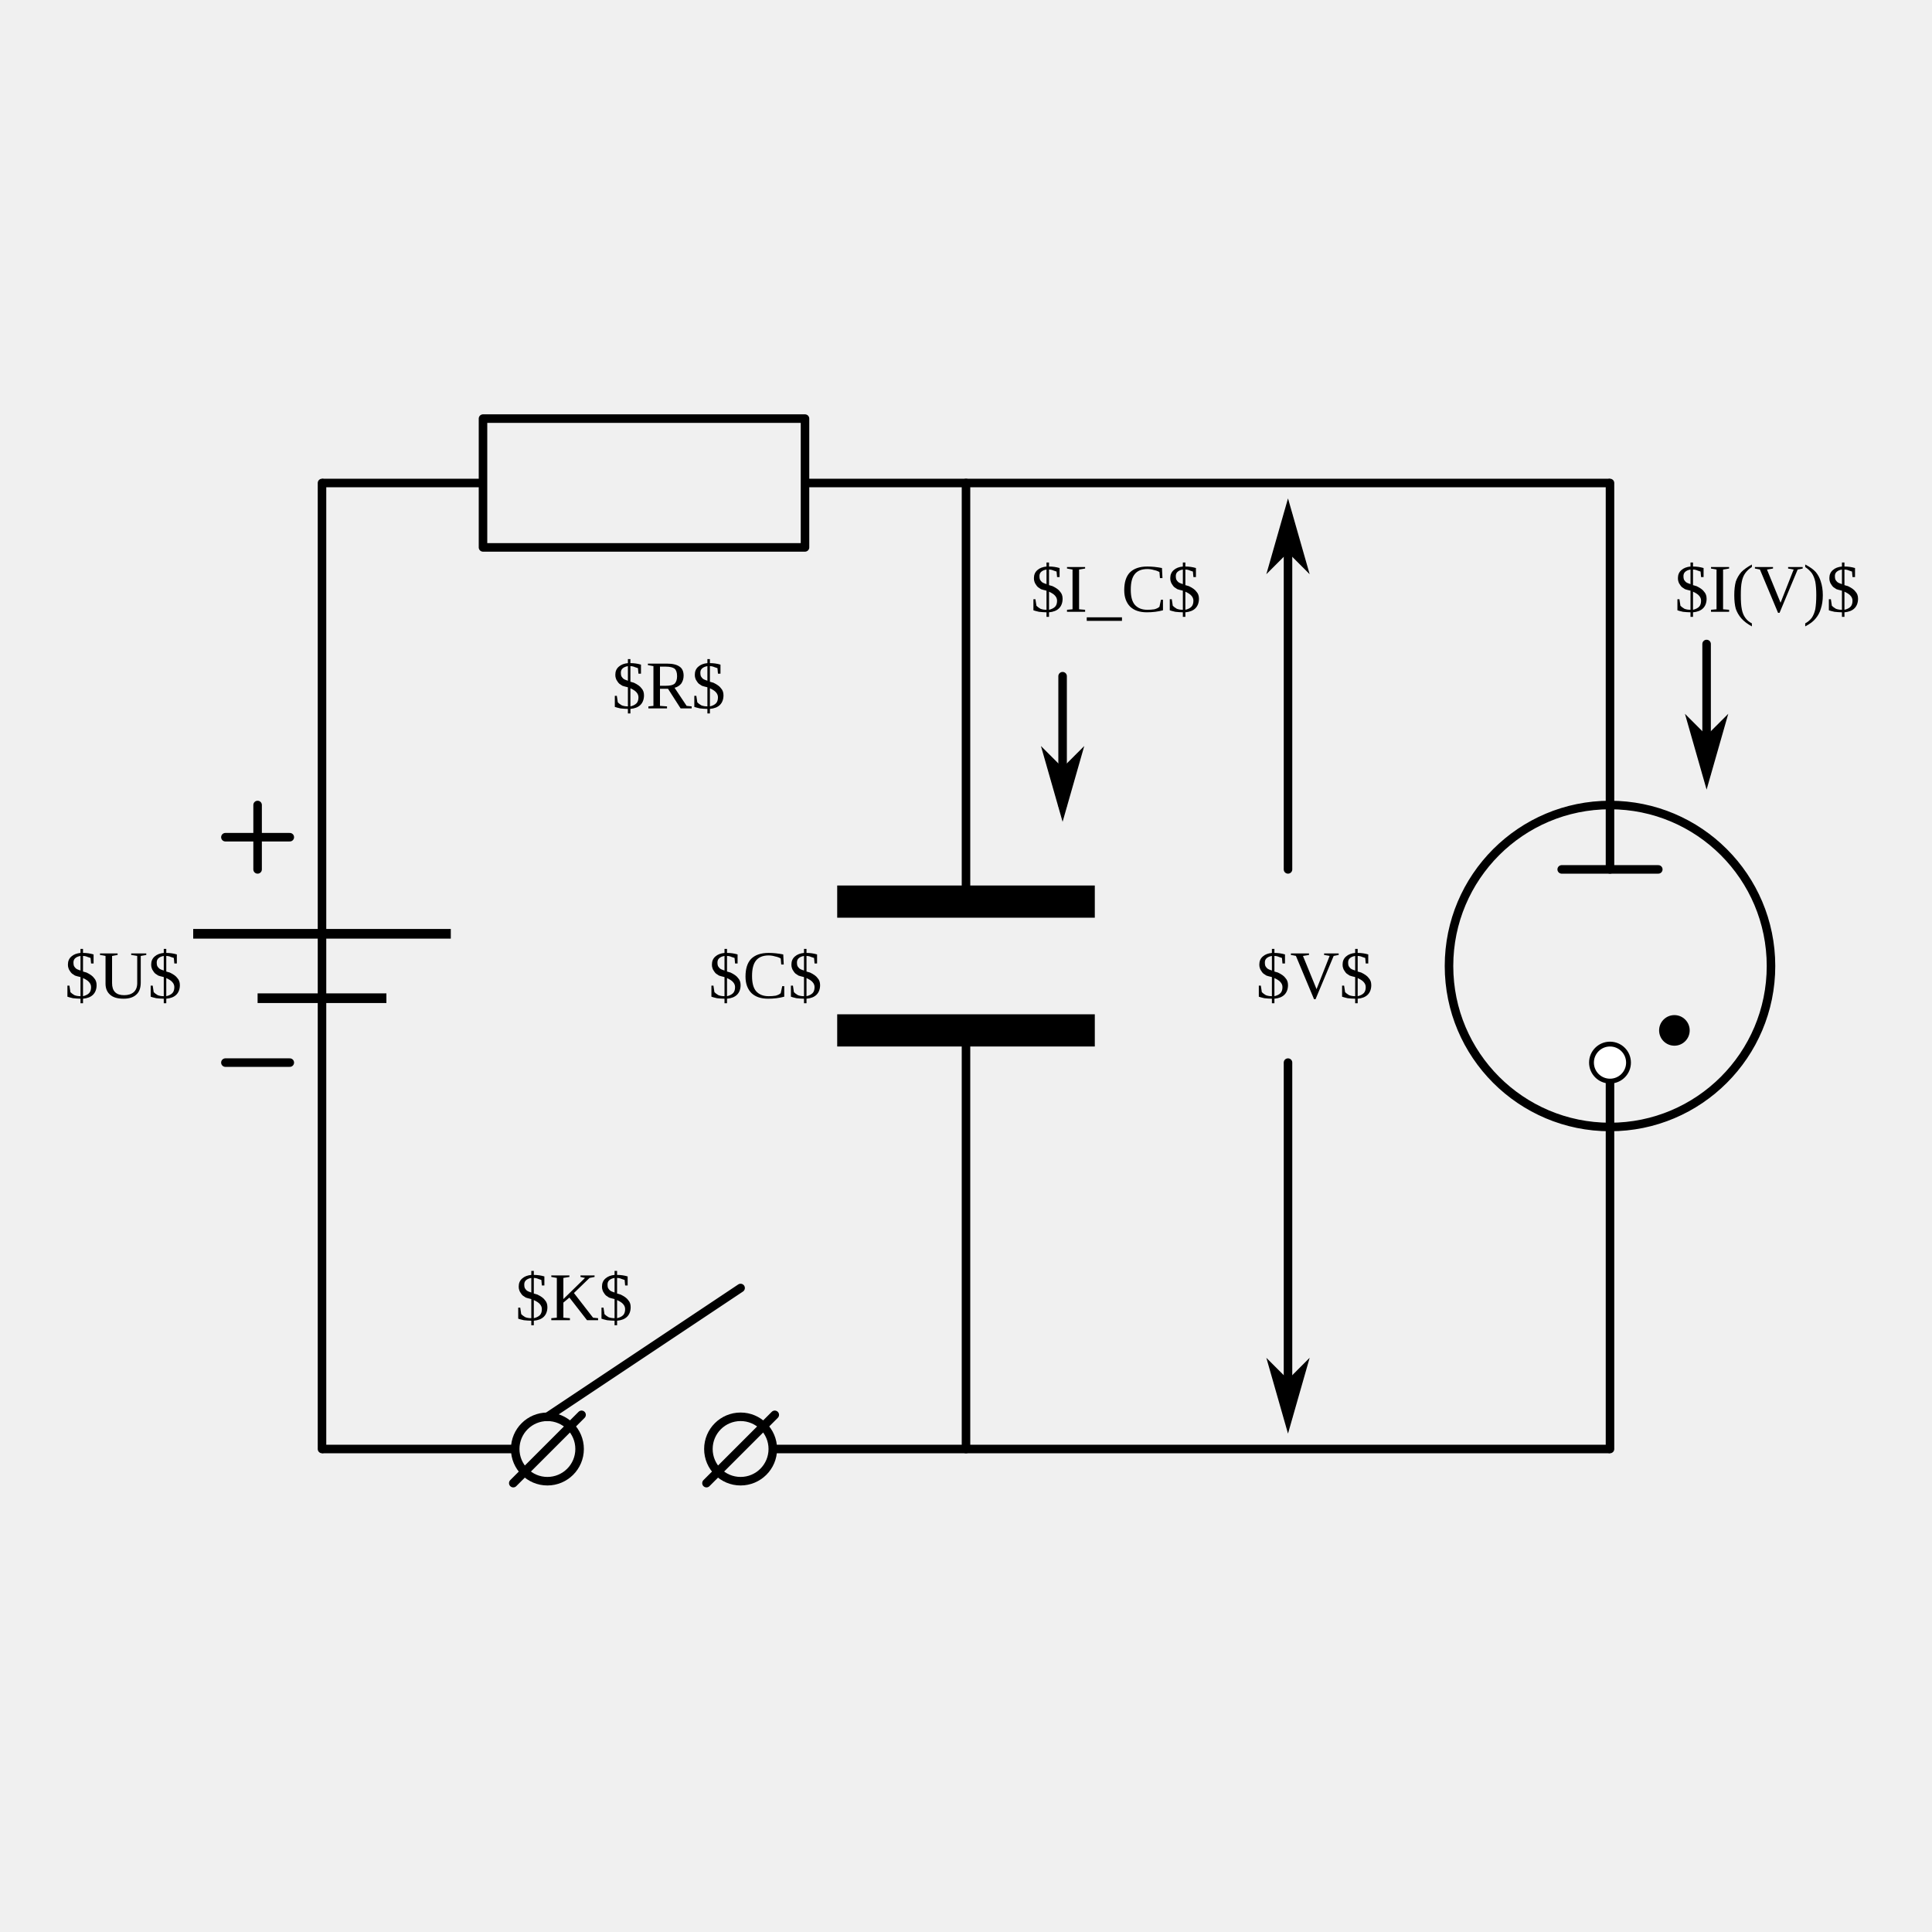
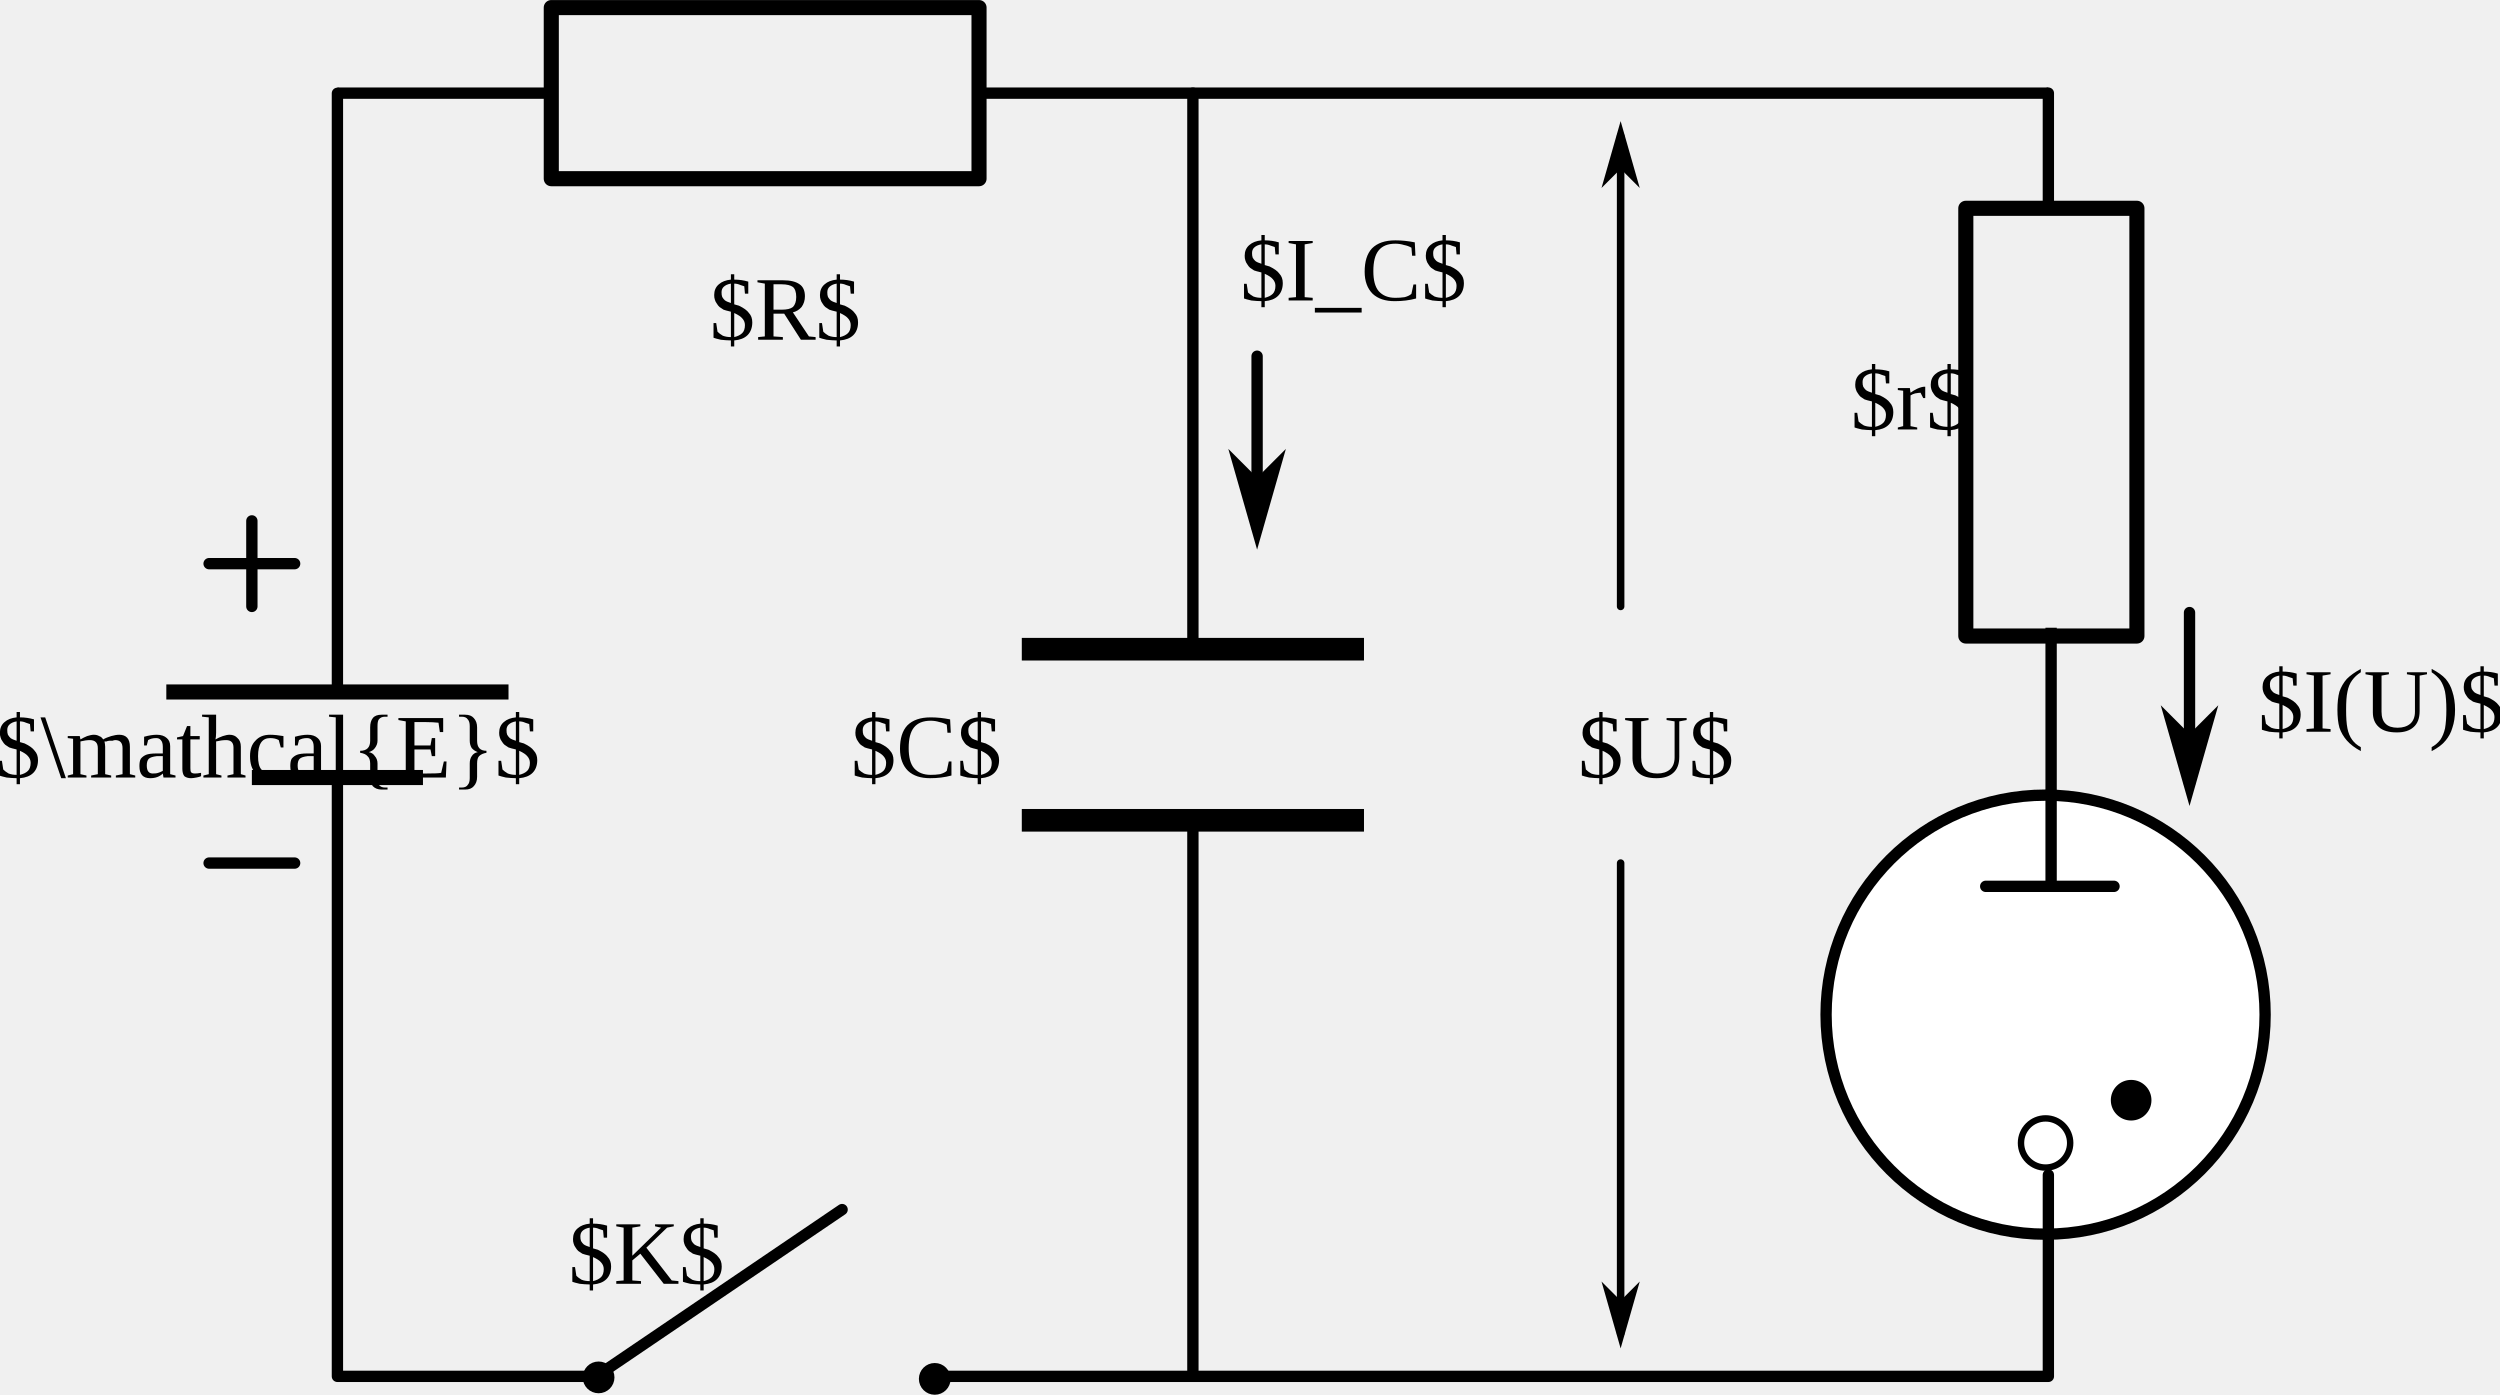
- <svg xmlns="http://www.w3.org/2000/svg" width="6cm" height="6cm" viewBox="0 0 60 60" version="1.1" id="svg5061">
+ <svg xmlns="http://www.w3.org/2000/svg" width="5.845cm" height="3.261cm" viewBox="0 0 58.447 32.606" version="1.1" id="svg5061">
  <defs id="defs5055">
-     <marker style="overflow:visible;" id="marker5925" refX="0.0" refY="0.0" orient="auto">
-       <path transform="scale(0.4) rotate(180) translate(10,0)" style="fill-rule:evenodd;stroke:#000000;stroke-width:1pt;stroke-opacity:1;fill:#000000;fill-opacity:1" d="M 0.0,0.0 L 5.0,-5.0 L -12.5,0.0 L 5.0,5.0 L 0.0,0.0 z " id="path5923" />
+     <marker style="overflow:visible" id="marker5925" refX="0" refY="0" orient="auto">
+       <path transform="matrix(-0.4,0,0,-0.4,-4,0)" style="fill:#000000;fill-opacity:1;fill-rule:evenodd;stroke:#000000;stroke-width:1pt;stroke-opacity:1" d="M 0,0 5,-5 -12.5,0 5,5 0,0 Z" id="path5923" />
    </marker>
-     <marker orient="auto" refY="0.0" refX="0.0" id="Arrow1Mstart" style="overflow:visible">
-       <path id="path2213" d="M 0.0,0.0 L 5.0,-5.0 L -12.5,0.0 L 5.0,5.0 L 0.0,0.0 z " style="fill-rule:evenodd;stroke:#000000;stroke-width:1pt;stroke-opacity:1;fill:#000000;fill-opacity:1" transform="scale(0.4) translate(10,0)" />
+     <marker orient="auto" refY="0" refX="0" id="Arrow1Mstart" style="overflow:visible">
+       <path id="path2213" d="M 0,0 5,-5 -12.5,0 5,5 0,0 Z" style="fill:#000000;fill-opacity:1;fill-rule:evenodd;stroke:#000000;stroke-width:1pt;stroke-opacity:1" transform="matrix(0.4,0,0,0.4,4,0)" />
    </marker>
-     <marker orient="auto" refY="0.0" refX="0.0" id="Arrow1Mend" style="overflow:visible;">
-       <path id="path2216" d="M 0.0,0.0 L 5.0,-5.0 L -12.5,0.0 L 5.0,5.0 L 0.0,0.0 z " style="fill-rule:evenodd;stroke:#000000;stroke-width:1pt;stroke-opacity:1;fill:#000000;fill-opacity:1" transform="scale(0.4) rotate(180) translate(10,0)" />
+     <marker orient="auto" refY="0" refX="0" id="Arrow1Mend" style="overflow:visible">
+       <path id="path2216" d="M 0,0 5,-5 -12.5,0 5,5 0,0 Z" style="fill:#000000;fill-opacity:1;fill-rule:evenodd;stroke:#000000;stroke-width:1pt;stroke-opacity:1" transform="matrix(-0.4,0,0,-0.4,-4,0)" />
    </marker>
    <marker style="overflow:visible" id="marker5925-6" refX="0" refY="0" orient="auto">
      <path transform="matrix(-0.4,0,0,-0.4,-4,0)" style="fill:#000000;fill-opacity:1;fill-rule:evenodd;stroke:#000000;stroke-width:1pt;stroke-opacity:1" d="M 0,0 5,-5 -12.5,0 5,5 Z" id="path5923-6" />
    </marker>
  </defs>
-   <g id="layer1" transform="translate(0,-237)">
-     <path style="fill:none;stroke:#000000;stroke-width:0.265px;stroke-linecap:round;stroke-linejoin:miter;stroke-opacity:1" d="m 50,252 v 12" id="path5608" />
-     <path style="fill:none;stroke:#000000;stroke-width:0.265px;stroke-linecap:round;stroke-linejoin:miter;stroke-opacity:1" d="m 30,269 v 13" id="path5612" />
-     <path style="fill:none;stroke:#000000;stroke-width:0.265px;stroke-linecap:round;stroke-linejoin:miter;stroke-opacity:1" d="m 10,252 v 30" id="path5614" />
-     <circle style="opacity:1;fill:none;fill-opacity:1;fill-rule:nonzero;stroke:#000000;stroke-width:0.265;stroke-linecap:round;stroke-linejoin:round;stroke-miterlimit:4;stroke-dasharray:none;stroke-dashoffset:0;stroke-opacity:1;paint-order:stroke markers fill" id="path5618" cx="50" cy="267" r="5" />
-     <path style="fill:none;stroke:#000000;stroke-width:0.265;stroke-linecap:round;stroke-linejoin:miter;stroke-miterlimit:4;stroke-dasharray:none;stroke-opacity:1" d="M 48.5,264 H 51.5" id="path5620" />
-     <path style="fill:none;stroke:#000000;stroke-width:0.265px;stroke-linecap:round;stroke-linejoin:miter;stroke-opacity:1" d="m 50,270 v 12" id="path5608-7" />
-     <circle style="opacity:1;fill:#ffffff;fill-opacity:1;fill-rule:nonzero;stroke:#000000;stroke-width:0.3;stroke-linecap:round;stroke-linejoin:round;stroke-miterlimit:4;stroke-dasharray:none;stroke-dashoffset:0;stroke-opacity:1;paint-order:stroke markers fill" id="path5637" cx="50" cy="270" r="0.5" />
-     <circle style="opacity:1;fill:#000000;fill-opacity:1;fill-rule:nonzero;stroke:#000000;stroke-width:0.15;stroke-linecap:round;stroke-linejoin:round;stroke-miterlimit:4;stroke-dasharray:none;stroke-dashoffset:0;stroke-opacity:1;paint-order:stroke markers fill" id="path5639" cx="52" cy="269" r="0.4" />
-     <path style="fill:none;stroke:#000000;stroke-width:1;stroke-linecap:butt;stroke-linejoin:miter;stroke-miterlimit:4;stroke-dasharray:none;stroke-opacity:1" d="m 26,265 h 8" id="path5641" />
-     <path style="fill:none;stroke:#000000;stroke-width:1;stroke-linecap:butt;stroke-linejoin:miter;stroke-miterlimit:4;stroke-dasharray:none;stroke-opacity:1" d="m 26,269 h 8" id="path5643" />
-     <path style="fill:none;stroke:#000000;stroke-width:0.265px;stroke-linecap:round;stroke-linejoin:miter;stroke-opacity:1" d="m 30,252 v 13" id="path5612-5" />
-     <path style="fill:none;stroke:#000000;stroke-width:0.265px;stroke-linecap:butt;stroke-linejoin:miter;stroke-opacity:1" d="M 50,252 H 25" id="path5660" />
-     <path style="fill:none;stroke:#000000;stroke-width:0.265px;stroke-linecap:butt;stroke-linejoin:miter;stroke-opacity:1" d="M 50,282 H 24" id="path5662" />
-     <rect style="opacity:1;fill:none;fill-opacity:1;fill-rule:nonzero;stroke:#000000;stroke-width:0.265;stroke-linecap:round;stroke-linejoin:round;stroke-miterlimit:4;stroke-dasharray:none;stroke-dashoffset:0;stroke-opacity:1;paint-order:stroke markers fill" id="rect5664" width="10" height="4" x="15" y="250" />
-     <path style="fill:none;stroke:#000000;stroke-width:0.265px;stroke-linecap:butt;stroke-linejoin:miter;stroke-opacity:1" d="M 15,252 H 10" id="path5660-5" />
-     <circle style="opacity:1;fill:none;fill-opacity:1;fill-rule:nonzero;stroke:#000000;stroke-width:0.265;stroke-linecap:round;stroke-linejoin:round;stroke-miterlimit:4;stroke-dasharray:none;stroke-dashoffset:0;stroke-opacity:1;paint-order:stroke markers fill" id="path5681" cx="17" cy="282" r="1" />
-     <path style="fill:none;stroke:#000000;stroke-width:0.265;stroke-linecap:round;stroke-linejoin:miter;stroke-miterlimit:4;stroke-dasharray:none;stroke-opacity:1" d="m 18.061,280.939 -2.121,2.121" id="path5683" />
-     <circle style="opacity:1;fill:none;fill-opacity:1;fill-rule:nonzero;stroke:#000000;stroke-width:0.265;stroke-linecap:round;stroke-linejoin:round;stroke-miterlimit:4;stroke-dasharray:none;stroke-dashoffset:0;stroke-opacity:1;paint-order:stroke markers fill" id="path5681-5" cx="23" cy="282" r="1" />
-     <path style="fill:none;stroke:#000000;stroke-width:0.265;stroke-linecap:round;stroke-linejoin:miter;stroke-miterlimit:4;stroke-dasharray:none;stroke-opacity:1" d="m 24.061,280.939 -2.121,2.121" id="path5683-5" />
-     <path style="fill:none;stroke:#000000;stroke-width:0.265px;stroke-linecap:round;stroke-linejoin:miter;stroke-opacity:1" d="m 17,281 6,-4" id="path5703" />
-     <path style="fill:none;stroke:#000000;stroke-width:0.265px;stroke-linecap:butt;stroke-linejoin:miter;stroke-opacity:1" d="M 16,282 H 10" id="path5660-5-1" />
-     <path style="fill:none;stroke:#000000;stroke-width:0.3;stroke-linecap:butt;stroke-linejoin:miter;stroke-miterlimit:4;stroke-dasharray:none;stroke-opacity:1" d="M 6,266 H 14" id="path5720" />
-     <path style="fill:none;stroke:#000000;stroke-width:0.3;stroke-linecap:butt;stroke-linejoin:miter;stroke-miterlimit:4;stroke-dasharray:none;stroke-opacity:1" d="M 8,268 H 12" id="path5722" />
-     <path style="fill:none;stroke:#000000;stroke-width:0.265px;stroke-linecap:round;stroke-linejoin:miter;stroke-opacity:1" d="m 8,262 v 2" id="path5724" />
-     <path style="fill:none;stroke:#000000;stroke-width:0.265px;stroke-linecap:round;stroke-linejoin:miter;stroke-opacity:1" d="m 7,263 h 2" id="path5726" />
-     <path style="fill:none;stroke:#000000;stroke-width:0.265px;stroke-linecap:round;stroke-linejoin:miter;stroke-opacity:1" d="m 7,270 h 2" id="path5726-0" />
+   <g id="layer1" transform="translate(-2.111621,-249.8236)">
+     <circle style="opacity:1;fill:#ffffff;fill-opacity:1;fill-rule:nonzero;stroke:#000000;stroke-width:0.529;stroke-linecap:round;stroke-linejoin:round;stroke-miterlimit:4;stroke-dasharray:none;stroke-dashoffset:0;stroke-opacity:1;paint-order:stroke markers fill" id="path5618" cx="49.935" cy="273.544" r="5" />
+     <path style="fill:none;stroke:#000000;stroke-width:0.265px;stroke-linecap:round;stroke-linejoin:miter;stroke-opacity:1" d="m 16.201,281.899 5.598,-3.798" id="path5703" />
+     <path style="fill:none;stroke:#000000;stroke-width:0.265px;stroke-linecap:round;stroke-linejoin:miter;stroke-opacity:1" d="m 50,252 0,2.661" id="path5608" />
+     <path style="fill:none;stroke:#000000;stroke-width:0.265px;stroke-linecap:round;stroke-linejoin:miter;stroke-opacity:1" d="m 30,269 0,13" id="path5612" />
+     <path style="fill:none;stroke:#000000;stroke-width:0.265px;stroke-linecap:round;stroke-linejoin:miter;stroke-opacity:1" d="m 10,267.984 0,14.016" id="path5614" />
+     <path style="fill:none;stroke:#000000;stroke-width:0.265;stroke-linecap:round;stroke-linejoin:miter;stroke-miterlimit:4;stroke-dasharray:none;stroke-opacity:1" d="m 48.535,270.544 3,0" id="path5620" />
+     <path style="fill:none;stroke:#000000;stroke-width:0.265px;stroke-linecap:round;stroke-linejoin:miter;stroke-opacity:1" d="m 50,277.291 0,4.709" id="path5608-7" />
+     <circle style="opacity:1;fill:#ffffff;fill-opacity:1;fill-rule:nonzero;stroke:#000000;stroke-width:0.3;stroke-linecap:round;stroke-linejoin:round;stroke-miterlimit:4;stroke-dasharray:none;stroke-dashoffset:0;stroke-opacity:1;paint-order:stroke markers fill" id="path5637" cx="49.935" cy="276.544" r="0.5" />
+     <circle style="opacity:1;fill:#000000;fill-opacity:1;fill-rule:nonzero;stroke:#000000;stroke-width:0.15;stroke-linecap:round;stroke-linejoin:round;stroke-miterlimit:4;stroke-dasharray:none;stroke-dashoffset:0;stroke-opacity:1;paint-order:stroke markers fill" id="path5639" cx="51.935" cy="275.544" r="0.4" />
+     <path style="fill:none;stroke:#000000;stroke-width:0.529;stroke-linecap:butt;stroke-linejoin:miter;stroke-miterlimit:4;stroke-dasharray:none;stroke-opacity:1" d="m 26,265 8,0" id="path5641" />
+     <path style="fill:none;stroke:#000000;stroke-width:0.529;stroke-linecap:butt;stroke-linejoin:miter;stroke-miterlimit:4;stroke-dasharray:none;stroke-opacity:1" d="m 26,269 8,0" id="path5643" />
+     <path style="fill:none;stroke:#000000;stroke-width:0.265px;stroke-linecap:round;stroke-linejoin:miter;stroke-opacity:1" d="m 30,252 0,13" id="path5612-5" />
+     <path style="fill:none;stroke:#000000;stroke-width:0.265px;stroke-linecap:butt;stroke-linejoin:miter;stroke-opacity:1" d="m 50,252 -25,0" id="path5660" />
+     <path style="fill:none;stroke:#000000;stroke-width:0.265px;stroke-linecap:butt;stroke-linejoin:miter;stroke-opacity:1" d="m 50,282 -26,0" id="path5662" />
+     <rect style="opacity:1;fill:none;fill-opacity:1;fill-rule:nonzero;stroke:#000000;stroke-width:0.353;stroke-linecap:round;stroke-linejoin:round;stroke-miterlimit:4;stroke-dasharray:none;stroke-dashoffset:0;stroke-opacity:1;paint-order:stroke markers fill" id="rect5664" width="10" height="4" x="15" y="250" />
+     <path style="fill:none;stroke:#000000;stroke-width:0.265px;stroke-linecap:butt;stroke-linejoin:miter;stroke-opacity:1" d="m 15,252 -5,0" id="path5660-5" />
+     <path style="fill:none;stroke:#000000;stroke-width:0.265px;stroke-linecap:butt;stroke-linejoin:miter;stroke-opacity:1" d="m 16,282 -6,0" id="path5660-5-1" />
+     <path style="fill:none;stroke:#000000;stroke-width:0.353;stroke-linecap:butt;stroke-linejoin:miter;stroke-miterlimit:4;stroke-dasharray:none;stroke-opacity:1" d="m 6,266 8,0" id="path5720" />
+     <path style="fill:none;stroke:#000000;stroke-width:0.353;stroke-linecap:butt;stroke-linejoin:miter;stroke-miterlimit:4;stroke-dasharray:none;stroke-opacity:1" d="m 8,268 4,0" id="path5722" />
+     <path style="fill:none;stroke:#000000;stroke-width:0.265px;stroke-linecap:round;stroke-linejoin:miter;stroke-opacity:1" d="m 8,262 0,2" id="path5724" />
+     <path style="fill:none;stroke:#000000;stroke-width:0.265px;stroke-linecap:round;stroke-linejoin:miter;stroke-opacity:1" d="m 7,263 2,0" id="path5726" />
+     <path style="fill:none;stroke:#000000;stroke-width:0.265px;stroke-linecap:round;stroke-linejoin:miter;stroke-opacity:1" d="m 7,270 2,0" id="path5726-0" />
    <g id="layer3">
-       <path style="fill:none;stroke:#000000;stroke-width:0.265px;stroke-linecap:round;stroke-linejoin:miter;stroke-opacity:1;marker-start:url(#Arrow1Mstart)" d="m 40,253 v 11" id="path5610" />
-       <path style="fill:none;stroke:#000000;stroke-width:0.265px;stroke-linecap:round;stroke-linejoin:miter;stroke-opacity:1;marker-end:url(#Arrow1Mend)" d="m 40,270 v 11" id="path5610-5" />
-       <path style="fill:none;stroke:#000000;stroke-width:0.265px;stroke-linecap:round;stroke-linejoin:miter;stroke-opacity:1;marker-end:url(#marker5925)" d="m 53,257 v 4" id="path5915" />
-       <path style="fill:none;stroke:#000000;stroke-width:0.265px;stroke-linecap:round;stroke-linejoin:miter;stroke-opacity:1;marker-end:url(#marker5925-6)" d="m 33,258 v 4" id="path5915-0" />
-       <text xml:space="preserve" style="font-style:normal;font-variant:normal;font-weight:normal;font-stretch:normal;font-size:2.117px;line-height:1.25;font-family:'Times New Roman';-inkscape-font-specification:'Times New Roman, Normal';font-variant-ligatures:normal;font-variant-caps:normal;font-variant-numeric:normal;font-feature-settings:normal;text-align:start;letter-spacing:0px;word-spacing:0px;writing-mode:lr-tb;text-anchor:start;fill:#000000;fill-opacity:1;stroke:none;stroke-width:0.265" x="52" y="256" id="text6030">
-         <tspan id="tspan6028" x="52" y="256" style="stroke-width:0.265">$I(V)$</tspan>
+       <path style="fill:none;stroke:#000000;stroke-width:0.176;stroke-linecap:round;stroke-linejoin:miter;stroke-opacity:1;marker-start:url(#Arrow1Mstart)" d="m 40,253 0,11" id="path5610" />
+       <path style="fill:none;stroke:#000000;stroke-width:0.176;stroke-linecap:round;stroke-linejoin:miter;stroke-opacity:1;marker-end:url(#Arrow1Mend)" d="m 40,270 0,11" id="path5610-5" />
+       <path style="fill:none;stroke:#000000;stroke-width:0.265px;stroke-linecap:round;stroke-linejoin:miter;stroke-opacity:1;marker-end:url(#marker5925)" d="m 53.3,264.143 0,4" id="path5915" />
+       <path style="fill:none;stroke:#000000;stroke-width:0.265px;stroke-linecap:round;stroke-linejoin:miter;stroke-opacity:1;marker-end:url(#marker5925-6)" d="m 31.501,258.15 0,4" id="path5915-0" />
+       <text xml:space="preserve" style="font-style:normal;font-variant:normal;font-weight:normal;font-stretch:normal;font-size:2.117px;line-height:1.25;font-family:'Times New Roman';-inkscape-font-specification:'Times New Roman, Normal';text-align:start;letter-spacing:0px;word-spacing:0px;writing-mode:lr-tb;text-anchor:start;fill:#000000;fill-opacity:1;stroke:none;stroke-width:0.265" x="54.898" y="266.928" id="text6030">
+         <tspan id="tspan6028" x="54.898" y="266.928" style="stroke-width:0.265">$I(U)$</tspan>
      </text>
-       <text xml:space="preserve" style="font-style:normal;font-variant:normal;font-weight:normal;font-stretch:normal;font-size:2.117px;line-height:1.25;font-family:'Times New Roman';-inkscape-font-specification:'Times New Roman, Normal';font-variant-ligatures:normal;font-variant-caps:normal;font-variant-numeric:normal;font-feature-settings:normal;text-align:start;letter-spacing:0px;word-spacing:0px;writing-mode:lr-tb;text-anchor:start;fill:#000000;fill-opacity:1;stroke:none;stroke-width:0.265" x="32" y="256" id="text6034">
-         <tspan id="tspan6032" x="32" y="256" style="stroke-width:0.265">$I_C$</tspan>
+       <text xml:space="preserve" style="font-style:normal;font-variant:normal;font-weight:normal;font-stretch:normal;font-size:2.117px;line-height:1.25;font-family:'Times New Roman';-inkscape-font-specification:'Times New Roman, Normal';text-align:start;letter-spacing:0px;word-spacing:0px;writing-mode:lr-tb;text-anchor:start;fill:#000000;fill-opacity:1;stroke:none;stroke-width:0.265" x="31.101" y="256.849" id="text6034">
+         <tspan id="tspan6032" x="31.101" y="256.849" style="stroke-width:0.265">$I_C$</tspan>
      </text>
-       <text xml:space="preserve" style="font-style:normal;font-variant:normal;font-weight:normal;font-stretch:normal;font-size:2.117px;line-height:1.25;font-family:'Times New Roman';-inkscape-font-specification:'Times New Roman, Normal';font-variant-ligatures:normal;font-variant-caps:normal;font-variant-numeric:normal;font-feature-settings:normal;text-align:start;letter-spacing:0px;word-spacing:0px;writing-mode:lr-tb;text-anchor:start;fill:#000000;fill-opacity:1;stroke:none;stroke-width:0.265" x="39" y="268" id="text6038">
-         <tspan id="tspan6036" x="39" y="268" style="stroke-width:0.265">$V$</tspan>
+       <text xml:space="preserve" style="font-style:normal;font-variant:normal;font-weight:normal;font-stretch:normal;font-size:2.117px;line-height:1.25;font-family:'Times New Roman';-inkscape-font-specification:'Times New Roman, Normal';text-align:start;letter-spacing:0px;word-spacing:0px;writing-mode:lr-tb;text-anchor:start;fill:#000000;fill-opacity:1;stroke:none;stroke-width:0.265" x="39" y="268" id="text6038">
+         <tspan id="tspan6036" x="39" y="268" style="stroke-width:0.265">$U$</tspan>
      </text>
-       <text xml:space="preserve" style="font-style:normal;font-variant:normal;font-weight:normal;font-stretch:normal;font-size:2.117px;line-height:1.25;font-family:'Times New Roman';-inkscape-font-specification:'Times New Roman, Normal';font-variant-ligatures:normal;font-variant-caps:normal;font-variant-numeric:normal;font-feature-settings:normal;text-align:start;letter-spacing:0px;word-spacing:0px;writing-mode:lr-tb;text-anchor:start;fill:#000000;fill-opacity:1;stroke:none;stroke-width:0.265" x="16" y="278" id="text6282">
-         <tspan id="tspan6280" x="16" y="278" style="stroke-width:0.265">$K$</tspan>
+       <text xml:space="preserve" style="font-style:normal;font-variant:normal;font-weight:normal;font-stretch:normal;font-size:2.117px;line-height:1.25;font-family:'Times New Roman';-inkscape-font-specification:'Times New Roman, Normal';text-align:start;letter-spacing:0px;word-spacing:0px;writing-mode:lr-tb;text-anchor:start;fill:#000000;fill-opacity:1;stroke:none;stroke-width:0.265" x="15.4" y="279.837" id="text6282">
+         <tspan id="tspan6280" x="15.4" y="279.837" style="stroke-width:0.265">$K$</tspan>
      </text>
    </g>
-     <text xml:space="preserve" style="font-style:normal;font-variant:normal;font-weight:normal;font-stretch:normal;font-size:2.117px;line-height:1.25;font-family:'Times New Roman';-inkscape-font-specification:'Times New Roman, Normal';font-variant-ligatures:normal;font-variant-caps:normal;font-variant-numeric:normal;font-feature-settings:normal;text-align:start;letter-spacing:0px;word-spacing:0px;writing-mode:lr-tb;text-anchor:start;fill:#000000;fill-opacity:1;stroke:none;stroke-width:0.265" x="19" y="259" id="text6042">
-       <tspan id="tspan6040" x="19" y="259" style="stroke-width:0.265">$R$</tspan>
+     <text xml:space="preserve" style="font-style:normal;font-variant:normal;font-weight:normal;font-stretch:normal;font-size:2.117px;line-height:1.25;font-family:'Times New Roman';-inkscape-font-specification:'Times New Roman, Normal';text-align:start;letter-spacing:0px;word-spacing:0px;writing-mode:lr-tb;text-anchor:start;fill:#000000;fill-opacity:1;stroke:none;stroke-width:0.265" x="18.7" y="257.766" id="text6042">
+       <tspan id="tspan6040" x="18.7" y="257.766" style="stroke-width:0.265">$R$</tspan>
    </text>
-     <text xml:space="preserve" style="font-style:normal;font-variant:normal;font-weight:normal;font-stretch:normal;font-size:2.117px;line-height:1.25;font-family:'Times New Roman';-inkscape-font-specification:'Times New Roman, Normal';font-variant-ligatures:normal;font-variant-caps:normal;font-variant-numeric:normal;font-feature-settings:normal;text-align:start;letter-spacing:0px;word-spacing:0px;writing-mode:lr-tb;text-anchor:start;fill:#000000;fill-opacity:1;stroke:none;stroke-width:0.265" x="22" y="268" id="text6046">
+     <text xml:space="preserve" style="font-style:normal;font-variant:normal;font-weight:normal;font-stretch:normal;font-size:2.117px;line-height:1.25;font-family:'Times New Roman';-inkscape-font-specification:'Times New Roman, Normal';text-align:start;letter-spacing:0px;word-spacing:0px;writing-mode:lr-tb;text-anchor:start;fill:#000000;fill-opacity:1;stroke:none;stroke-width:0.265" x="22" y="268" id="text6046">
      <tspan id="tspan6044" x="22" y="268" style="stroke-width:0.265">$C$</tspan>
    </text>
-     <text xml:space="preserve" style="font-style:normal;font-variant:normal;font-weight:normal;font-stretch:normal;font-size:2.117px;line-height:1.25;font-family:'Times New Roman';-inkscape-font-specification:'Times New Roman, Normal';font-variant-ligatures:normal;font-variant-caps:normal;font-variant-numeric:normal;font-feature-settings:normal;text-align:start;letter-spacing:0px;word-spacing:0px;writing-mode:lr-tb;text-anchor:start;fill:#000000;fill-opacity:1;stroke:none;stroke-width:0.265" x="2" y="268" id="text6050">
-       <tspan id="tspan6048" x="2" y="268" style="stroke-width:0.265">$U$</tspan>
+     <text xml:space="preserve" style="font-style:normal;font-variant:normal;font-weight:normal;font-stretch:normal;font-size:2.117px;line-height:1.25;font-family:'Times New Roman';-inkscape-font-specification:'Times New Roman, Normal';text-align:start;letter-spacing:0px;word-spacing:0px;writing-mode:lr-tb;text-anchor:start;fill:#000000;fill-opacity:1;stroke:none;stroke-width:0.265" x="2" y="268" id="text6050">
+       <tspan id="tspan6048" x="2" y="268" style="stroke-width:0.265">$\mathcal{E}$</tspan>
+     </text>
+     <path id="path4211" d="m 10,252.004 0,14.016" style="fill:none;stroke:#000000;stroke-width:0.265px;stroke-linecap:round;stroke-linejoin:miter;stroke-opacity:1" />
+     <ellipse style="color:#000000;clip-rule:nonzero;display:inline;overflow:visible;visibility:visible;opacity:1;isolation:auto;mix-blend-mode:normal;color-interpolation:sRGB;color-interpolation-filters:linearRGB;solid-color:#000000;solid-opacity:1;fill:#000000;fill-opacity:1;fill-rule:nonzero;stroke:#000000;stroke-width:0.282;stroke-linecap:butt;stroke-linejoin:miter;stroke-miterlimit:4;stroke-dasharray:none;stroke-dashoffset:0;stroke-opacity:1;color-rendering:auto;image-rendering:auto;shape-rendering:auto;text-rendering:auto;enable-background:accumulate" id="path4246" cx="16.106" cy="282.024" rx="0.23" ry="0.23" />
+     <ellipse ry="0.23" rx="0.23" cy="282.059" cx="23.965" id="ellipse4248" style="color:#000000;clip-rule:nonzero;display:inline;overflow:visible;visibility:visible;opacity:1;isolation:auto;mix-blend-mode:normal;color-interpolation:sRGB;color-interpolation-filters:linearRGB;solid-color:#000000;solid-opacity:1;fill:#000000;fill-opacity:1;fill-rule:nonzero;stroke:#000000;stroke-width:0.282;stroke-linecap:butt;stroke-linejoin:miter;stroke-miterlimit:4;stroke-dasharray:none;stroke-dashoffset:0;stroke-opacity:1;color-rendering:auto;image-rendering:auto;shape-rendering:auto;text-rendering:auto;enable-background:accumulate" />
+     <rect y="-52.07" x="254.692" height="4" width="10" id="rect4552" style="opacity:1;fill:none;fill-opacity:1;fill-rule:nonzero;stroke:#000000;stroke-width:0.353;stroke-linecap:round;stroke-linejoin:round;stroke-miterlimit:4;stroke-dasharray:none;stroke-dashoffset:0;stroke-opacity:1;paint-order:stroke markers fill" transform="matrix(0,1,-1,0,0,0)" />
+     <path style="color:#000000;clip-rule:nonzero;display:inline;overflow:visible;visibility:visible;opacity:1;isolation:auto;mix-blend-mode:normal;color-interpolation:sRGB;color-interpolation-filters:linearRGB;solid-color:#000000;solid-opacity:1;fill:none;fill-opacity:1;fill-rule:evenodd;stroke:#000000;stroke-width:0.265;stroke-linecap:butt;stroke-linejoin:miter;stroke-miterlimit:4;stroke-dasharray:none;stroke-dashoffset:0;stroke-opacity:1;color-rendering:auto;image-rendering:auto;shape-rendering:auto;text-rendering:auto;enable-background:accumulate" d="m 50.064,264.498 0,6.044" id="path4632" />
+     <text id="text4808" y="259.864" x="45.374" style="font-style:normal;font-variant:normal;font-weight:normal;font-stretch:normal;font-size:2.117px;line-height:1.25;font-family:'Times New Roman';-inkscape-font-specification:'Times New Roman, Normal';text-align:start;letter-spacing:0px;word-spacing:0px;writing-mode:lr-tb;text-anchor:start;fill:#000000;fill-opacity:1;stroke:none;stroke-width:0.265" xml:space="preserve">
+       <tspan style="stroke-width:0.265" y="259.864" x="45.374" id="tspan4810">$r$</tspan>
    </text>
  </g>
</svg>
